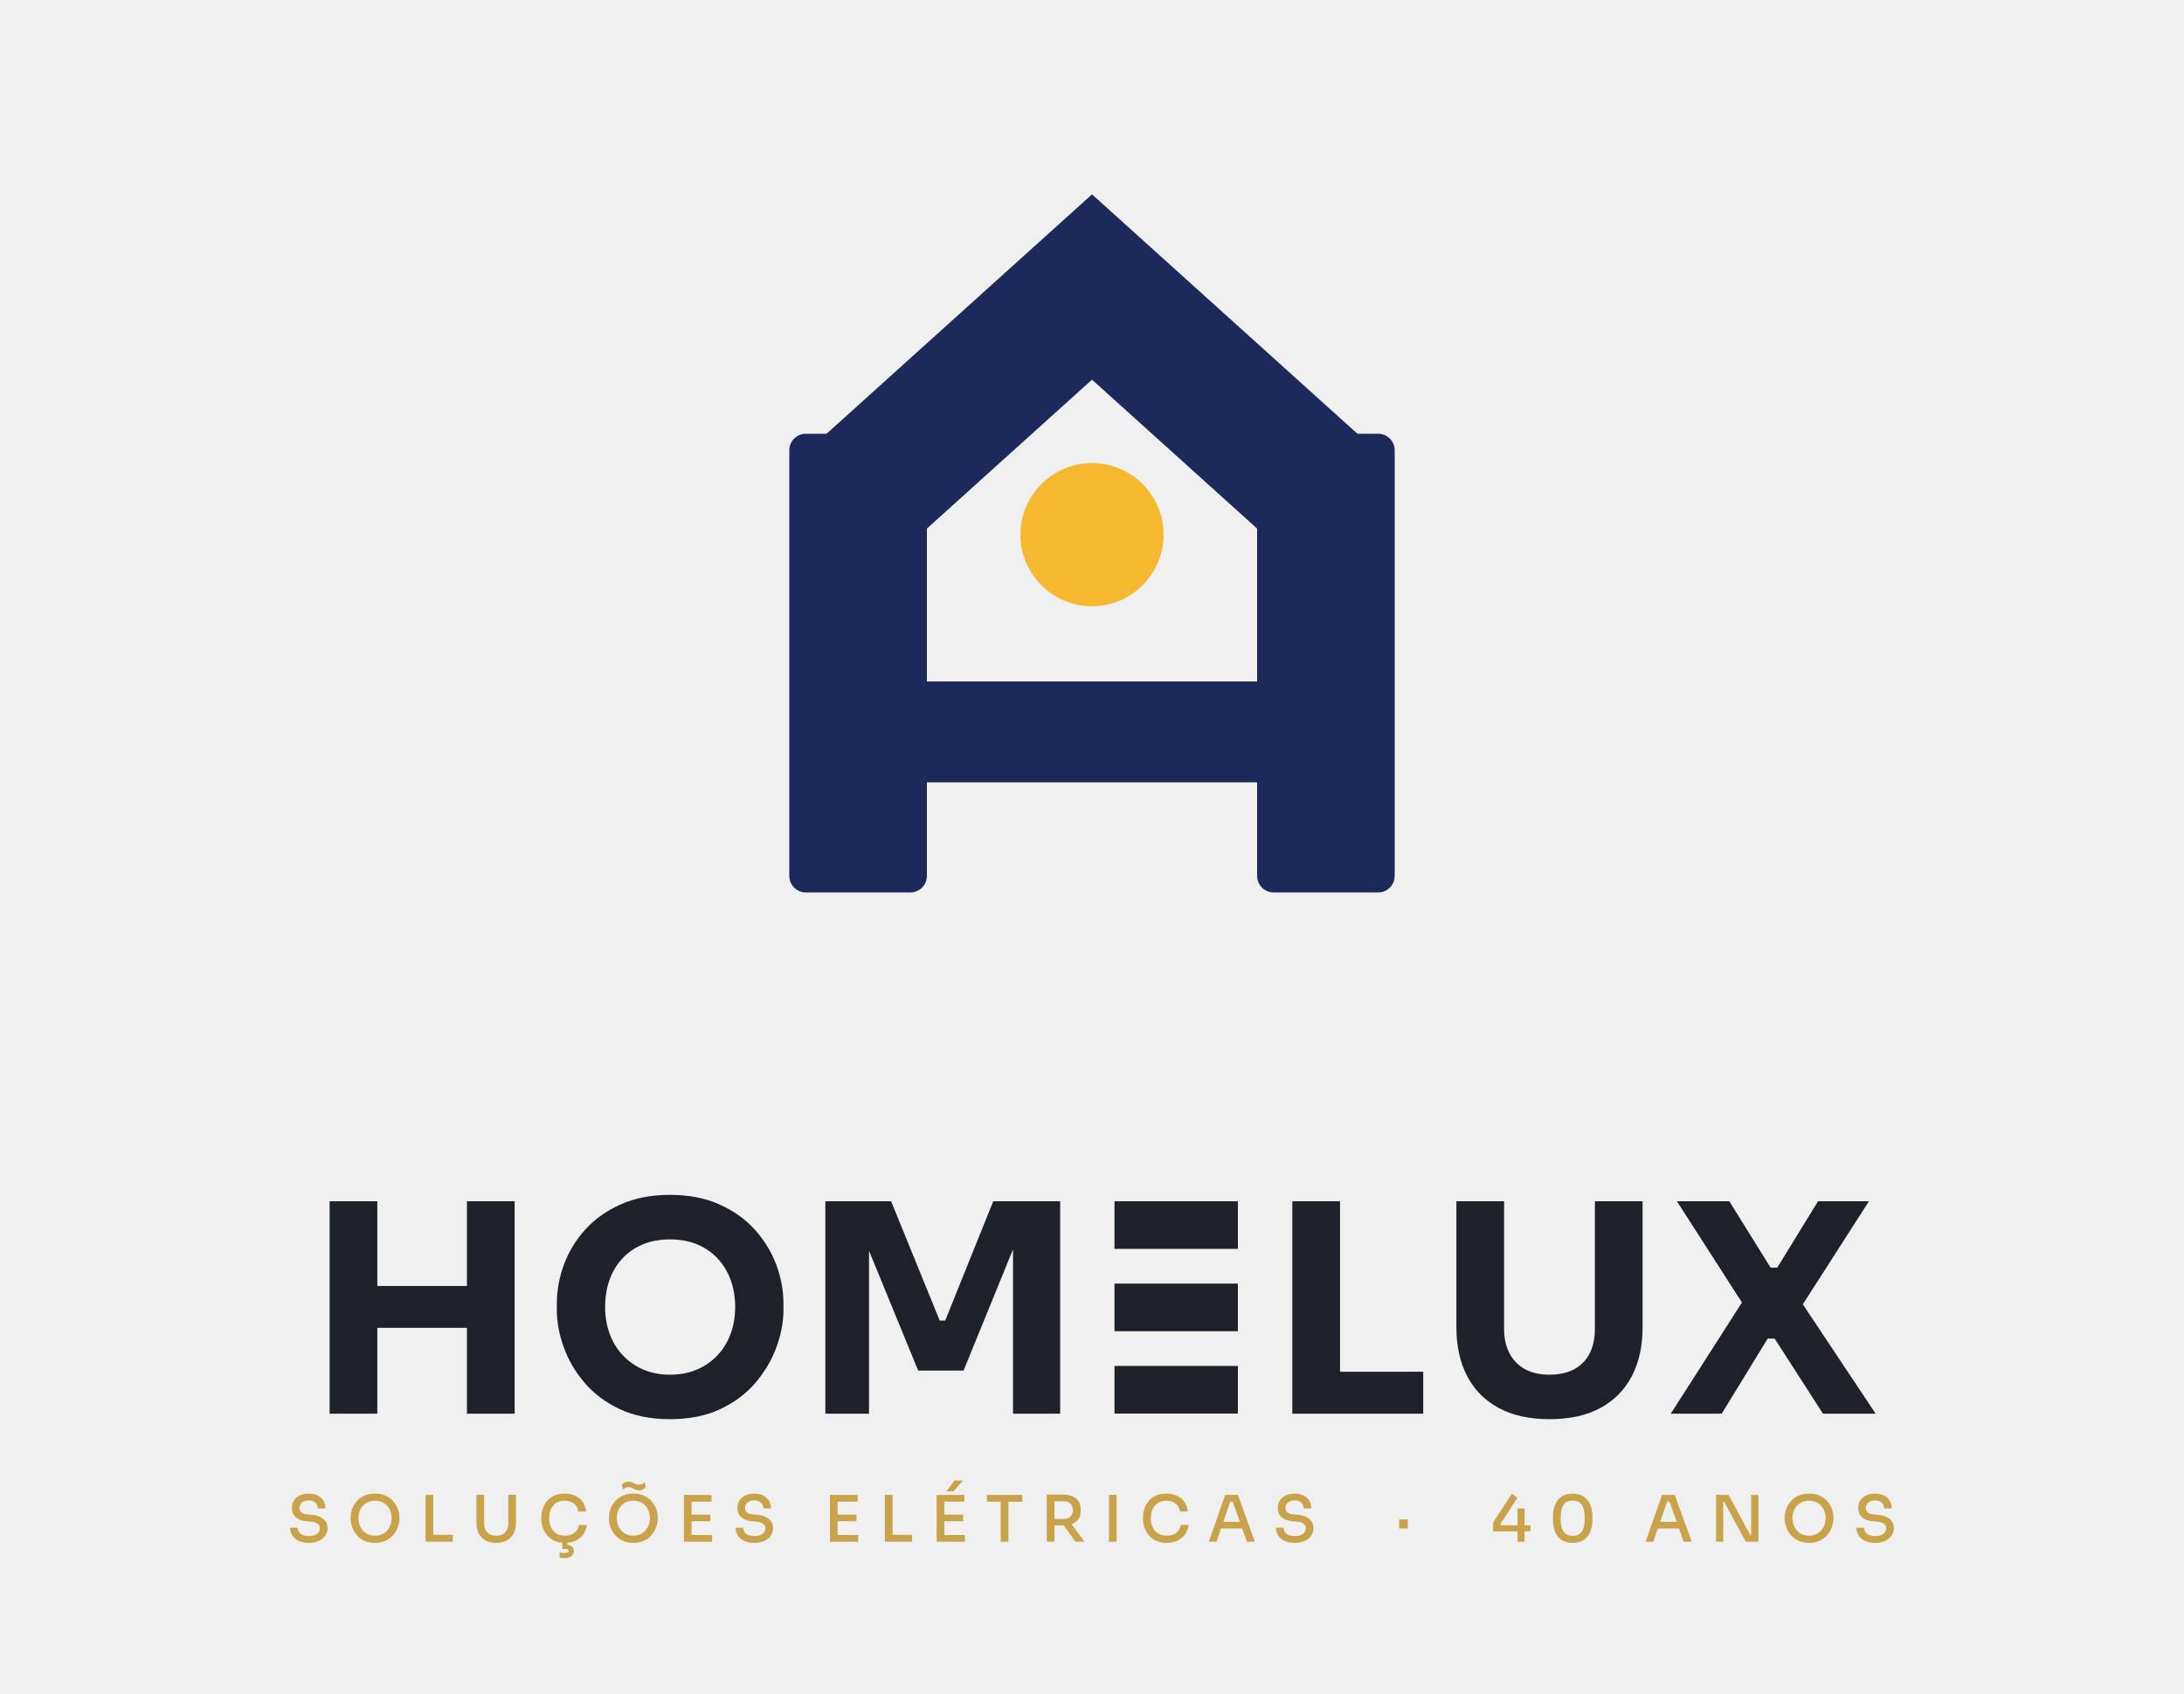
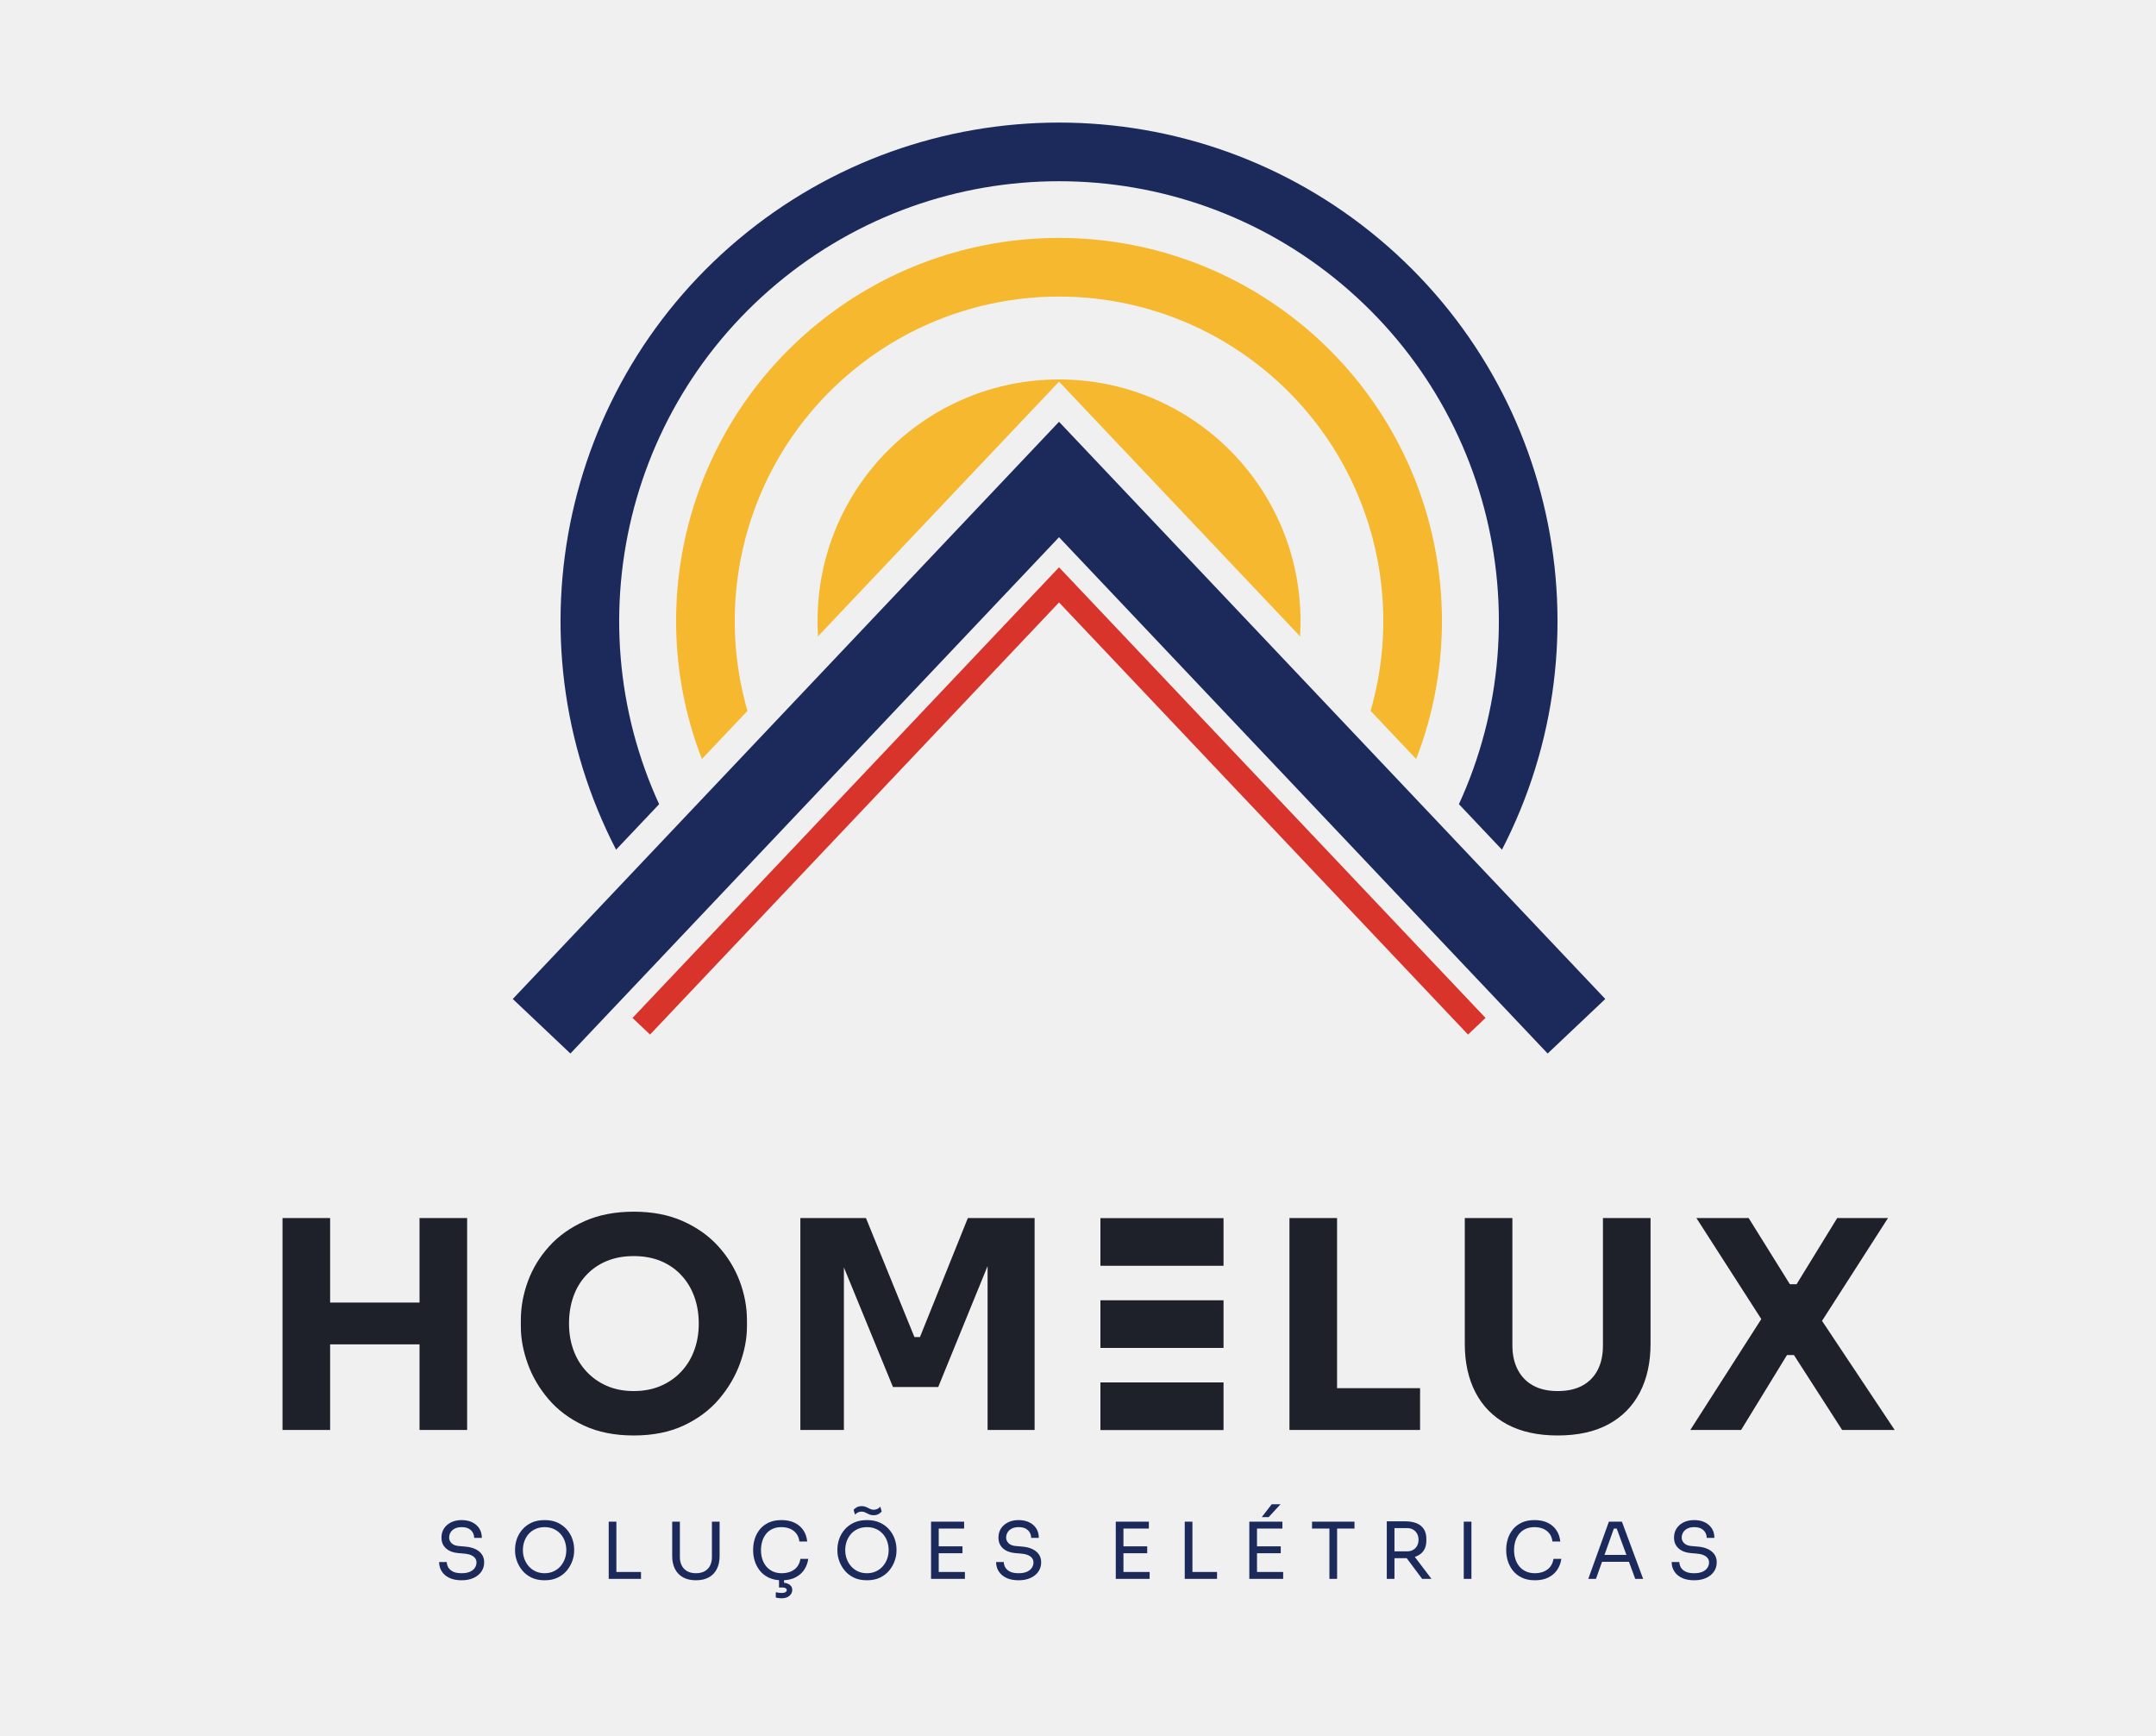
- <svg xmlns="http://www.w3.org/2000/svg" viewBox="0 0 1000 775.2" width="1000" height="775.2" role="img" aria-label="Homelux Soluções Elétricas">
-   <g transform="translate(290 60) scale(0.42)">
-     <rect x="170" y="330" width="150" height="500" rx="18" fill="#1B2A5B" />
-     <rect x="680" y="330" width="150" height="500" rx="18" fill="#1B2A5B" />
-     <polyline points="245.0,400 500,170 755.0,400" fill="none" stroke="#1B2A5B" stroke-width="150" stroke-linejoin="miter" stroke-miterlimit="6" stroke-linecap="butt" />
-     <rect x="320" y="600" width="360" height="110" fill="#1B2A5B" />
-     <circle cx="500" cy="440" r="78" fill="#F5B82E" />
+ <svg xmlns="http://www.w3.org/2000/svg" viewBox="0 0 1000 805" width="1000" height="805" role="img" aria-label="Homelux Soluções Elétricas">
+   <g transform="translate(91.2 -88) scale(0.8)">
+     <mask id="mv" maskUnits="userSpaceOnUse" x="0" y="0" width="1000" height="1000">
+       <rect width="1000" height="1000" fill="#fff" />
+       <polyline points="200,705 500,388 800,705" fill="none" stroke="#000" stroke-width="78" stroke-linejoin="miter" stroke-miterlimit="8" />
+       <polygon points="500,388 200,705 200,1000 800,1000 800,705" fill="#000" />
+     </mask>
+     <g mask="url(#mv)">
+       <circle cx="500" cy="470" r="140" fill="#F5B82E" />
+       <path d="M322.5 572.5A205 205 0 1 1 677.5 572.5" fill="none" stroke="#F5B82E" stroke-width="34" />
+       <path d="M264.4 606A272 272 0 1 1 735.6 606" fill="none" stroke="#1B2A5B" stroke-width="34" />
+     </g>
+     <polyline points="200,705 500,388 800,705" fill="none" stroke="#1B2A5B" stroke-width="46" stroke-linejoin="miter" stroke-miterlimit="8" />
+     <polyline points="257.8,705 500,449.1 742.2,705" fill="none" stroke="#D9342B" stroke-width="14" stroke-linejoin="miter" stroke-miterlimit="8" />
  </g>
  <g fill="#1E2129">
-     <path d="M213.798 647.243V550.0H235.645V647.243ZM150.923 647.243V550.0H172.77V647.243ZM168.907 607.946V588.764H217.661V607.946Z M306.779 649.774Q293.591 649.774 283.8 645.179Q274.009 640.583 267.615 633.056Q261.221 625.53 258.091 616.738Q254.96 607.946 254.96 599.821V596.89Q254.96 587.832 258.224 578.973Q261.488 570.115 268.015 562.921Q274.542 555.728 284.266 551.399Q293.991 547.069 306.779 547.069Q319.567 547.069 329.291 551.399Q339.016 555.728 345.543 562.921Q352.07 570.115 355.401 578.973Q358.731 587.832 358.731 596.89V599.821Q358.731 607.946 355.534 616.738Q352.337 625.53 345.943 633.056Q339.549 640.583 329.758 645.179Q319.967 649.774 306.779 649.774ZM306.779 629.393Q313.706 629.393 319.234 626.995Q324.762 624.598 328.692 620.335Q332.622 616.072 334.62 610.477Q336.618 604.883 336.618 598.488Q336.618 591.695 334.553 586.033Q332.488 580.372 328.559 576.176Q324.629 571.98 319.167 569.715Q313.706 567.451 306.779 567.451Q299.852 567.451 294.39 569.715Q288.929 571.98 284.999 576.176Q281.069 580.372 279.071 586.033Q277.073 591.695 277.073 598.488Q277.073 604.883 279.071 610.477Q281.069 616.072 284.999 620.335Q288.929 624.598 294.39 626.995Q299.852 629.393 306.779 629.393Z M377.913 647.243V550.0H408.019L430.265 604.616H432.796L454.775 550.0H485.414V647.243H463.833V564.253L466.897 564.52L441.188 627.528H420.407L394.564 564.52L397.895 564.253V647.243Z" />
-     <rect x="510.3" y="550" width="56.5" height="21.8" />
-     <rect x="510.3" y="587.7" width="56.5" height="21.8" />
-     <rect x="510.3" y="625.4" width="56.5" height="21.8" />
-     <path d="M591.715 647.243V550.0H613.562V647.243ZM610.897 647.243V628.061H651.66V647.243Z M709.473 649.774Q695.752 649.774 686.228 644.646Q676.703 639.517 671.774 630.059Q666.846 620.601 666.846 607.68V550.0H688.692V608.479Q688.692 614.873 691.156 619.602Q693.621 624.331 698.216 626.862Q702.812 629.393 709.473 629.393Q716.266 629.393 720.862 626.862Q725.458 624.331 727.856 619.669Q730.253 615.006 730.253 608.479V550.0H752.1V607.68Q752.1 620.601 747.171 630.059Q742.242 639.517 732.784 644.646Q723.327 649.774 709.473 649.774Z M765.021 647.243 798.191 595.425 798.457 597.689 767.819 550.0H791.796L810.712 580.372H813.776L832.426 550.0H855.737L824.966 597.956L824.566 595.824L858.801 647.243H834.69L812.577 612.875H809.38L788.333 647.243Z" />
+     <path d="M194.586 663.25V564.969H216.666V663.25ZM131.04 663.25V564.969H153.12V663.25ZM149.215 623.534V604.147H198.491V623.534Z M293.945 665.808Q280.616 665.808 270.721 661.163Q260.826 656.519 254.363 648.912Q247.901 641.305 244.737 632.419Q241.573 623.534 241.573 615.321V612.359Q241.573 603.204 244.872 594.251Q248.17 585.298 254.767 578.028Q261.364 570.758 271.192 566.382Q281.02 562.007 293.945 562.007Q306.87 562.007 316.698 566.382Q326.526 570.758 333.123 578.028Q339.72 585.298 343.086 594.251Q346.452 603.204 346.452 612.359V615.321Q346.452 623.534 343.221 632.419Q339.989 641.305 333.527 648.912Q327.065 656.519 317.169 661.163Q307.274 665.808 293.945 665.808ZM293.945 645.209Q300.946 645.209 306.533 642.786Q312.12 640.363 316.092 636.054Q320.064 631.746 322.083 626.092Q324.103 620.437 324.103 613.975Q324.103 607.109 322.016 601.387Q319.929 595.665 315.957 591.424Q311.986 587.183 306.466 584.894Q300.946 582.605 293.945 582.605Q286.944 582.605 281.424 584.894Q275.904 587.183 271.933 591.424Q267.961 595.665 265.942 601.387Q263.922 607.109 263.922 613.975Q263.922 620.437 265.942 626.092Q267.961 631.746 271.933 636.054Q275.904 640.363 281.424 642.786Q286.944 645.209 293.945 645.209Z M371.224 663.25V564.969H401.651L424.135 620.168H426.693L448.907 564.969H479.872V663.25H458.062V579.374L461.159 579.643L435.174 643.325H414.172L388.053 579.643L391.419 579.374V663.25Z" />
+     <rect x="510.4" y="565" width="57.1" height="22.1" />
+     <rect x="510.4" y="603.1" width="57.1" height="22.1" />
+     <rect x="510.4" y="641.2" width="57.1" height="22.1" />
+     <path d="M598.08 663.25V564.969H620.159V663.25ZM617.467 663.25V643.863H658.664V663.25Z M722.48 665.808Q708.613 665.808 698.987 660.625Q689.36 655.442 684.379 645.883Q679.398 636.324 679.398 623.264V564.969H701.477V624.072Q701.477 630.535 703.968 635.314Q706.459 640.093 711.104 642.651Q715.748 645.209 722.48 645.209Q729.346 645.209 733.991 642.651Q738.636 640.093 741.059 635.381Q743.483 630.669 743.483 624.072V564.969H765.562V623.264Q765.562 636.324 760.581 645.883Q755.6 655.442 746.041 660.625Q736.482 665.808 722.48 665.808Z M784.007 663.25 817.531 610.878 817.8 613.167 786.834 564.969H811.068L830.186 595.665H833.283L852.131 564.969H875.692L844.592 613.436L844.188 611.282L878.788 663.25H854.42L832.071 628.515H828.84L807.568 663.25Z" />
  </g>
-   <path d="M141.409 706.383Q138.655 706.383 136.735 705.489Q134.815 704.596 133.819 703.028Q132.823 701.46 132.823 699.467H136.281Q136.281 700.375 136.779 701.255Q137.277 702.134 138.391 702.705Q139.504 703.277 141.409 703.277Q143.138 703.277 144.267 702.779Q145.395 702.28 145.937 701.46Q146.479 700.639 146.479 699.643Q146.479 698.412 145.424 697.635Q144.369 696.859 142.259 696.683L140.12 696.478Q137.16 696.243 135.402 694.646Q133.643 693.049 133.643 690.441Q133.643 688.448 134.596 686.982Q135.548 685.517 137.277 684.682Q139.006 683.847 141.292 683.847Q143.637 683.847 145.366 684.682Q147.095 685.517 148.047 687.026Q149 688.536 149 690.616H145.542Q145.542 689.679 145.087 688.843Q144.633 688.008 143.695 687.481Q142.757 686.953 141.292 686.953Q139.885 686.953 138.962 687.451Q138.039 687.95 137.57 688.741Q137.101 689.532 137.101 690.441Q137.101 691.525 137.922 692.36Q138.742 693.195 140.442 693.342L142.552 693.518Q144.809 693.694 146.465 694.47Q148.12 695.247 149.044 696.536Q149.967 697.826 149.967 699.643Q149.967 701.636 148.897 703.16Q147.827 704.683 145.908 705.533Q143.988 706.383 141.409 706.383Z M171.712 706.383Q168.811 706.383 166.715 705.372Q164.62 704.361 163.242 702.691Q161.865 701.02 161.206 699.101Q160.546 697.181 160.546 695.423V694.778Q160.546 692.844 161.235 690.91Q161.924 688.975 163.316 687.378Q164.708 685.781 166.803 684.814Q168.899 683.847 171.712 683.847Q174.525 683.847 176.606 684.814Q178.687 685.781 180.094 687.378Q181.5 688.975 182.189 690.91Q182.878 692.844 182.878 694.778V695.423Q182.878 697.181 182.204 699.101Q181.53 701.02 180.167 702.691Q178.804 704.361 176.694 705.372Q174.584 706.383 171.712 706.383ZM171.712 703.13Q173.47 703.13 174.877 702.485Q176.284 701.841 177.28 700.727Q178.277 699.613 178.789 698.177Q179.302 696.741 179.302 695.13Q179.302 693.43 178.775 691.979Q178.247 690.529 177.265 689.43Q176.284 688.331 174.877 687.715Q173.47 687.1 171.712 687.1Q169.954 687.1 168.547 687.715Q167.14 688.331 166.144 689.43Q165.147 690.529 164.635 691.979Q164.122 693.43 164.122 695.13Q164.122 696.741 164.635 698.177Q165.147 699.613 166.144 700.727Q167.14 701.841 168.547 702.485Q169.954 703.13 171.712 703.13Z M194.864 705.856V684.462H198.381V705.856ZM197.794 705.856V702.72H207.319V705.856Z M227.218 706.383Q224.258 706.383 222.251 705.255Q220.243 704.127 219.203 702.075Q218.162 700.024 218.162 697.298V684.462H221.679V697.591Q221.679 699.232 222.324 700.493Q222.969 701.753 224.199 702.442Q225.43 703.13 227.218 703.13Q229.006 703.13 230.222 702.456Q231.438 701.782 232.083 700.522Q232.727 699.262 232.727 697.591V684.462H236.244V697.298Q236.244 700.024 235.219 702.075Q234.193 704.127 232.185 705.255Q230.178 706.383 227.218 706.383Z M258.663 706.383Q255.733 706.383 253.667 705.372Q251.601 704.361 250.326 702.705Q249.051 701.049 248.45 699.13Q247.849 697.21 247.849 695.423V694.778Q247.849 692.814 248.465 690.88Q249.08 688.946 250.355 687.363Q251.63 685.781 253.667 684.814Q255.704 683.847 258.488 683.847Q261.389 683.847 263.499 684.872Q265.609 685.898 266.855 687.73Q268.1 689.561 268.335 692.052H264.788Q264.554 690.411 263.689 689.312Q262.825 688.213 261.492 687.657Q260.158 687.1 258.488 687.1Q256.759 687.1 255.425 687.715Q254.092 688.331 253.213 689.415Q252.333 690.499 251.879 691.95Q251.425 693.401 251.425 695.13Q251.425 696.771 251.879 698.221Q252.333 699.672 253.242 700.786Q254.15 701.899 255.513 702.515Q256.876 703.13 258.663 703.13Q261.242 703.13 263.001 701.855Q264.759 700.581 265.14 698.207H268.715Q268.422 700.463 267.192 702.324Q265.961 704.185 263.821 705.284Q261.682 706.383 258.663 706.383ZM258.517 713.387Q257.901 713.387 257.286 713.299Q256.671 713.212 256.26 713.094V710.75Q256.7 710.867 257.286 710.97Q257.872 711.072 258.429 711.072Q259.396 711.072 259.88 710.794Q260.363 710.515 260.363 710.076Q260.363 709.665 259.953 709.431Q259.543 709.197 258.751 709.197H257.462V705.533H259.718V708.347L258.253 707.204H258.693Q260.539 707.204 261.653 707.936Q262.766 708.669 262.766 710.076Q262.766 711.453 261.653 712.42Q260.539 713.387 258.517 713.387Z M289.992 706.383Q287.09 706.383 284.995 705.372Q282.9 704.361 281.522 702.691Q280.145 701.02 279.486 699.101Q278.826 697.181 278.826 695.423V694.778Q278.826 692.844 279.515 690.91Q280.204 688.975 281.596 687.378Q282.988 685.781 285.083 684.814Q287.178 683.847 289.992 683.847Q292.805 683.847 294.886 684.814Q296.967 685.781 298.373 687.378Q299.78 688.975 300.469 690.91Q301.157 692.844 301.157 694.778V695.423Q301.157 697.181 300.483 699.101Q299.809 701.02 298.447 702.691Q297.084 704.361 294.974 705.372Q292.864 706.383 289.992 706.383ZM289.992 703.13Q291.75 703.13 293.157 702.485Q294.564 701.841 295.56 700.727Q296.556 699.613 297.069 698.177Q297.582 696.741 297.582 695.13Q297.582 693.43 297.055 691.979Q296.527 690.529 295.545 689.43Q294.564 688.331 293.157 687.715Q291.75 687.1 289.992 687.1Q288.233 687.1 286.827 687.715Q285.42 688.331 284.424 689.43Q283.427 690.529 282.914 691.979Q282.401 693.43 282.401 695.13Q282.401 696.741 282.914 698.177Q283.427 699.613 284.424 700.727Q285.42 701.841 286.827 702.485Q288.233 703.13 289.992 703.13ZM292.512 682.323Q291.692 682.323 291.091 682.103Q290.49 681.883 290.006 681.605Q289.523 681.326 289.01 681.107Q288.497 680.887 287.794 680.887Q287.032 680.887 286.358 681.209Q285.684 681.532 285.273 682.059L284.687 679.802Q285.127 679.216 285.933 678.791Q286.739 678.366 287.852 678.366Q288.673 678.366 289.274 678.586Q289.875 678.806 290.358 679.084Q290.842 679.363 291.369 679.583Q291.897 679.802 292.571 679.802Q293.333 679.802 294.007 679.48Q294.681 679.158 295.091 678.601L295.677 680.887Q295.208 681.473 294.417 681.898Q293.626 682.323 292.512 682.323Z M313.144 705.856V684.462H316.631V705.856ZM316.045 705.856V702.808H326.068V705.856ZM316.045 696.507V693.459H325.247V696.507ZM316.045 687.51V684.462H325.804V687.51Z M345.41 706.383Q342.655 706.383 340.735 705.489Q338.816 704.596 337.82 703.028Q336.823 701.46 336.823 699.467H340.281Q340.281 700.375 340.779 701.255Q341.278 702.134 342.391 702.705Q343.505 703.277 345.41 703.277Q347.139 703.277 348.267 702.779Q349.395 702.28 349.938 701.46Q350.48 700.639 350.48 699.643Q350.48 698.412 349.425 697.635Q348.37 696.859 346.26 696.683L344.12 696.478Q341.16 696.243 339.402 694.646Q337.644 693.049 337.644 690.441Q337.644 688.448 338.596 686.982Q339.549 685.517 341.278 684.682Q343.007 683.847 345.293 683.847Q347.637 683.847 349.366 684.682Q351.095 685.517 352.048 687.026Q353 688.536 353 690.616H349.542Q349.542 689.679 349.088 688.843Q348.633 688.008 347.696 687.481Q346.758 686.953 345.293 686.953Q343.886 686.953 342.963 687.451Q342.04 687.95 341.571 688.741Q341.102 689.532 341.102 690.441Q341.102 691.525 341.922 692.36Q342.743 693.195 344.443 693.342L346.553 693.518Q348.809 693.694 350.465 694.47Q352.121 695.247 353.044 696.536Q353.967 697.826 353.967 699.643Q353.967 701.636 352.898 703.16Q351.828 704.683 349.908 705.533Q347.989 706.383 345.41 706.383Z M380.02 705.856V684.462H383.508V705.856ZM382.922 705.856V702.808H392.944V705.856ZM382.922 696.507V693.459H392.124V696.507ZM382.922 687.51V684.462H392.681V687.51Z M405.165 705.856V684.462H408.682V705.856ZM408.096 705.856V702.72H417.62V705.856Z M428.874 705.856V684.462H432.361V705.856ZM431.775 705.856V702.808H441.798V705.856ZM431.775 696.507V693.459H440.977V696.507ZM431.775 687.51V684.462H441.534V687.51ZM433.358 682.792 437.05 677.839H440.919L436.581 682.792Z M458.209 705.856V686.982H461.726V705.856ZM451.879 687.569V684.462H468.086V687.569Z M479.281 705.856V684.316H482.797V705.856ZM492.41 705.856 485.611 696.448H489.596L496.6 705.856ZM481.654 698.412V695.452H487.222Q488.483 695.452 489.391 694.939Q490.3 694.426 490.783 693.518Q491.267 692.609 491.267 691.408Q491.267 690.235 490.783 689.327Q490.3 688.419 489.391 687.891Q488.483 687.363 487.222 687.363H481.654V684.316H486.754Q489.215 684.316 491.032 685.063Q492.849 685.81 493.846 687.305Q494.842 688.799 494.842 691.144V691.613Q494.842 693.957 493.831 695.452Q492.82 696.947 491.018 697.679Q489.215 698.412 486.754 698.412Z M507.766 705.856V684.462H511.283V705.856Z M534.171 706.383Q531.24 706.383 529.174 705.372Q527.108 704.361 525.833 702.705Q524.559 701.049 523.958 699.13Q523.357 697.21 523.357 695.423V694.778Q523.357 692.814 523.972 690.88Q524.588 688.946 525.863 687.363Q527.138 685.781 529.174 684.814Q531.211 683.847 533.995 683.847Q536.897 683.847 539.007 684.872Q541.117 685.898 542.362 687.73Q543.608 689.561 543.842 692.052H540.296Q540.062 690.411 539.197 689.312Q538.333 688.213 536.999 687.657Q535.666 687.1 533.995 687.1Q532.266 687.1 530.933 687.715Q529.599 688.331 528.72 689.415Q527.841 690.499 527.387 691.95Q526.932 693.401 526.932 695.13Q526.932 696.771 527.387 698.221Q527.841 699.672 528.749 700.786Q529.658 701.899 531.021 702.515Q532.383 703.13 534.171 703.13Q536.75 703.13 538.508 701.855Q540.267 700.581 540.648 698.207H544.223Q543.93 700.463 542.699 702.324Q541.468 704.185 539.329 705.284Q537.19 706.383 534.171 706.383Z M553.484 705.856 560.986 684.462H566.818L574.555 705.856H570.921L564.151 686.807L565.587 687.481H562.041L563.565 686.807L557.001 705.856ZM558.349 699.819 559.462 696.771H568.43L569.573 699.819Z M592.842 706.383Q590.087 706.383 588.168 705.489Q586.248 704.596 585.252 703.028Q584.255 701.46 584.255 699.467H587.713Q587.713 700.375 588.212 701.255Q588.71 702.134 589.823 702.705Q590.937 703.277 592.842 703.277Q594.571 703.277 595.699 702.779Q596.828 702.28 597.37 701.46Q597.912 700.639 597.912 699.643Q597.912 698.412 596.857 697.635Q595.802 696.859 593.692 696.683L591.553 696.478Q588.593 696.243 586.834 694.646Q585.076 693.049 585.076 690.441Q585.076 688.448 586.028 686.982Q586.981 685.517 588.71 684.682Q590.439 683.847 592.725 683.847Q595.069 683.847 596.798 684.682Q598.527 685.517 599.48 687.026Q600.432 688.536 600.432 690.616H596.974Q596.974 689.679 596.52 688.843Q596.066 688.008 595.128 687.481Q594.19 686.953 592.725 686.953Q591.318 686.953 590.395 687.451Q589.472 687.95 589.003 688.741Q588.534 689.532 588.534 690.441Q588.534 691.525 589.355 692.36Q590.175 693.195 591.875 693.342L593.985 693.518Q596.242 693.694 597.897 694.47Q599.553 695.247 600.476 696.536Q601.399 697.826 601.399 699.643Q601.399 701.636 600.33 703.16Q599.26 704.683 597.341 705.533Q595.421 706.383 592.842 706.383Z M640.611 699.819V695.686H644.597V699.819Z M683.633 701.108V697.122L692.249 683.905L694.798 685.752L686.974 697.796L687.267 698.353H700.777V701.108ZM694.828 705.856V690.616H698.051V705.856Z M720.09 706.383Q717.657 706.383 715.928 705.548Q714.199 704.713 713.129 703.277Q712.06 701.841 711.561 699.95Q711.063 698.06 711.063 695.95V694.338Q711.063 691.408 712.016 689.034Q712.968 686.66 714.976 685.253Q716.983 683.847 720.09 683.847Q723.225 683.847 725.203 685.253Q727.182 686.66 728.149 689.034Q729.116 691.408 729.116 694.338V695.95Q729.116 698.06 728.618 699.95Q728.119 701.841 727.05 703.277Q725.98 704.713 724.266 705.548Q722.551 706.383 720.09 706.383ZM720.09 703.189Q722.932 703.189 724.266 701.269Q725.599 699.35 725.599 695.188Q725.599 690.822 724.236 688.931Q722.874 687.041 720.09 687.041Q717.305 687.041 715.943 688.931Q714.58 690.822 714.58 695.13Q714.58 699.32 715.928 701.255Q717.276 703.189 720.09 703.189Z M753.499 705.856 761.001 684.462H766.833L774.57 705.856H770.936L764.166 686.807L765.602 687.481H762.056L763.58 686.807L757.015 705.856ZM758.363 699.819 759.477 696.771H768.445L769.588 699.819Z M785.735 705.856V684.462H791.479L801.414 702.837H802.381L801.795 703.365V684.462H805.136V705.856H799.334L789.399 687.481H788.432L789.018 686.953V705.856Z M828.317 706.383Q825.416 706.383 823.321 705.372Q821.225 704.361 819.848 702.691Q818.47 701.02 817.811 699.101Q817.152 697.181 817.152 695.423V694.778Q817.152 692.844 817.84 690.91Q818.529 688.975 819.921 687.378Q821.313 685.781 823.409 684.814Q825.504 683.847 828.317 683.847Q831.131 683.847 833.211 684.814Q835.292 685.781 836.699 687.378Q838.106 688.975 838.794 690.91Q839.483 692.844 839.483 694.778V695.423Q839.483 697.181 838.809 699.101Q838.135 701.02 836.772 702.691Q835.409 704.361 833.299 705.372Q831.189 706.383 828.317 706.383ZM828.317 703.13Q830.076 703.13 831.482 702.485Q832.889 701.841 833.886 700.727Q834.882 699.613 835.395 698.177Q835.908 696.741 835.908 695.13Q835.908 693.43 835.38 691.979Q834.853 690.529 833.871 689.43Q832.889 688.331 831.482 687.715Q830.076 687.1 828.317 687.1Q826.559 687.1 825.152 687.715Q823.746 688.331 822.749 689.43Q821.753 690.529 821.24 691.979Q820.727 693.43 820.727 695.13Q820.727 696.741 821.24 698.177Q821.753 699.613 822.749 700.727Q823.746 701.841 825.152 702.485Q826.559 703.13 828.317 703.13Z M858.591 706.383Q855.836 706.383 853.916 705.489Q851.997 704.596 851 703.028Q850.004 701.46 850.004 699.467H853.462Q853.462 700.375 853.96 701.255Q854.458 702.134 855.572 702.705Q856.686 703.277 858.591 703.277Q860.32 703.277 861.448 702.779Q862.576 702.28 863.118 701.46Q863.661 700.639 863.661 699.643Q863.661 698.412 862.606 697.635Q861.551 696.859 859.441 696.683L857.301 696.478Q854.341 696.243 852.583 694.646Q850.824 693.049 850.824 690.441Q850.824 688.448 851.777 686.982Q852.729 685.517 854.458 684.682Q856.188 683.847 858.473 683.847Q860.818 683.847 862.547 684.682Q864.276 685.517 865.228 687.026Q866.181 688.536 866.181 690.616H862.723Q862.723 689.679 862.269 688.843Q861.814 688.008 860.877 687.481Q859.939 686.953 858.473 686.953Q857.067 686.953 856.144 687.451Q855.22 687.95 854.752 688.741Q854.283 689.532 854.283 690.441Q854.283 691.525 855.103 692.36Q855.924 693.195 857.624 693.342L859.734 693.518Q861.99 693.694 863.646 694.47Q865.302 695.247 866.225 696.536Q867.148 697.826 867.148 699.643Q867.148 701.636 866.078 703.16Q865.009 704.683 863.089 705.533Q861.17 706.383 858.591 706.383Z" fill="#C9A24A" />
+   <path d="M214.101 732.971Q210.793 732.971 208.467 731.88Q206.141 730.79 204.905 728.863Q203.669 726.937 203.669 724.501H207.231Q207.231 725.701 207.867 726.9Q208.503 728.1 210.012 728.9Q211.52 729.699 214.101 729.699Q216.5 729.699 218.027 728.991Q219.554 728.282 220.281 727.137Q221.008 725.992 221.008 724.647Q221.008 723.011 219.59 721.939Q218.173 720.866 215.446 720.612L212.502 720.357Q208.976 720.066 206.868 718.176Q204.759 716.286 204.759 713.196Q204.759 710.761 205.941 708.943Q207.122 707.126 209.23 706.09Q211.339 705.054 214.138 705.054Q216.9 705.054 219.009 706.071Q221.117 707.089 222.298 708.925Q223.48 710.761 223.48 713.305H219.917Q219.917 712.033 219.318 710.906Q218.718 709.779 217.446 709.052Q216.173 708.325 214.138 708.325Q212.175 708.325 210.884 709.016Q209.594 709.706 208.958 710.815Q208.322 711.924 208.322 713.196Q208.322 714.65 209.448 715.777Q210.575 716.904 212.793 717.086L215.737 717.34Q218.463 717.558 220.445 718.485Q222.426 719.412 223.498 720.957Q224.57 722.502 224.57 724.647Q224.57 727.082 223.262 728.972Q221.953 730.863 219.59 731.917Q217.227 732.971 214.101 732.971Z M252.597 732.971Q249.034 732.971 246.453 731.699Q243.873 730.426 242.2 728.354Q240.528 726.282 239.71 723.92Q238.893 721.557 238.893 719.376V718.576Q238.893 716.213 239.729 713.814Q240.565 711.415 242.273 709.434Q243.982 707.453 246.544 706.253Q249.107 705.054 252.597 705.054Q256.086 705.054 258.649 706.253Q261.212 707.453 262.92 709.434Q264.629 711.415 265.465 713.814Q266.301 716.213 266.301 718.576V719.376Q266.301 721.557 265.483 723.92Q264.665 726.282 262.993 728.354Q261.321 730.426 258.74 731.699Q256.159 732.971 252.597 732.971ZM252.597 729.699Q254.923 729.699 256.795 728.827Q258.667 727.955 259.976 726.446Q261.285 724.937 261.975 723.029Q262.666 721.121 262.666 719.012Q262.666 716.795 261.975 714.868Q261.285 712.942 259.976 711.469Q258.667 709.997 256.795 709.161Q254.923 708.325 252.597 708.325Q250.27 708.325 248.398 709.161Q246.526 709.997 245.218 711.469Q243.909 712.942 243.218 714.868Q242.528 716.795 242.528 719.012Q242.528 721.121 243.218 723.029Q243.909 724.937 245.218 726.446Q246.526 727.955 248.398 728.827Q250.27 729.699 252.597 729.699Z M282.332 732.317V705.781H285.894V732.317ZM285.167 732.317V729.118H297.308V732.317Z M322.79 732.971Q319.191 732.971 316.738 731.571Q314.284 730.172 313.03 727.646Q311.776 725.119 311.776 721.775V705.781H315.338V722.211Q315.338 724.429 316.192 726.119Q317.047 727.809 318.719 728.754Q320.391 729.699 322.79 729.699Q325.189 729.699 326.843 728.772Q328.497 727.846 329.351 726.155Q330.206 724.465 330.206 722.211V705.781H333.768V721.775Q333.768 725.119 332.532 727.646Q331.296 730.172 328.861 731.571Q326.425 732.971 322.79 732.971Z M362.667 732.971Q359.032 732.971 356.469 731.699Q353.906 730.426 352.343 728.391Q350.78 726.355 350.053 723.974Q349.326 721.593 349.326 719.376V718.576Q349.326 716.177 350.071 713.778Q350.817 711.379 352.38 709.416Q353.943 707.453 356.451 706.253Q358.959 705.054 362.449 705.054Q366.011 705.054 368.556 706.29Q371.1 707.525 372.591 709.743Q374.081 711.96 374.408 714.977H370.773Q370.482 712.724 369.319 711.251Q368.156 709.779 366.393 709.052Q364.63 708.325 362.449 708.325Q360.086 708.325 358.305 709.143Q356.524 709.961 355.342 711.433Q354.161 712.905 353.561 714.832Q352.961 716.759 352.961 719.012Q352.961 721.157 353.561 723.084Q354.161 725.01 355.379 726.501Q356.596 727.991 358.414 728.845Q360.231 729.699 362.667 729.699Q366.084 729.699 368.41 727.991Q370.737 726.282 371.246 723.047H374.881Q374.517 725.774 373.045 728.027Q371.573 730.281 368.974 731.626Q366.375 732.971 362.667 732.971ZM362.449 741.332Q361.758 741.332 361.049 741.223Q360.34 741.114 359.831 740.968V738.496Q360.377 738.642 361.104 738.751Q361.831 738.86 362.449 738.86Q363.685 738.86 364.303 738.478Q364.921 738.096 364.921 737.515Q364.921 736.97 364.375 736.642Q363.83 736.315 362.776 736.315H361.322V731.953H363.648V735.406L362.049 734.061H362.631Q364.775 734.061 366.12 734.934Q367.465 735.806 367.465 737.442Q367.465 739.042 366.138 740.187Q364.812 741.332 362.449 741.332Z M402.107 732.971Q398.545 732.971 395.964 731.699Q393.383 730.426 391.711 728.354Q390.039 726.282 389.221 723.92Q388.403 721.557 388.403 719.376V718.576Q388.403 716.213 389.239 713.814Q390.075 711.415 391.784 709.434Q393.492 707.453 396.055 706.253Q398.618 705.054 402.107 705.054Q405.597 705.054 408.16 706.253Q410.723 707.453 412.431 709.434Q414.14 711.415 414.976 713.814Q415.812 716.213 415.812 718.576V719.376Q415.812 721.557 414.994 723.92Q414.176 726.282 412.504 728.354Q410.832 730.426 408.251 731.699Q405.67 732.971 402.107 732.971ZM402.107 729.699Q404.434 729.699 406.306 728.827Q408.178 727.955 409.487 726.446Q410.795 724.937 411.486 723.029Q412.177 721.121 412.177 719.012Q412.177 716.795 411.486 714.868Q410.795 712.942 409.487 711.469Q408.178 709.997 406.306 709.161Q404.434 708.325 402.107 708.325Q399.781 708.325 397.909 709.161Q396.037 709.997 394.728 711.469Q393.42 712.942 392.729 714.868Q392.038 716.795 392.038 719.012Q392.038 721.121 392.729 723.029Q393.42 724.937 394.728 726.446Q396.037 727.955 397.909 728.827Q399.781 729.699 402.107 729.699ZM405.197 702.8Q404.216 702.8 403.507 702.545Q402.798 702.291 402.216 701.964Q401.635 701.637 401.035 701.382Q400.435 701.128 399.599 701.128Q398.727 701.128 397.909 701.509Q397.091 701.891 396.582 702.582L395.928 700.328Q396.437 699.601 397.418 699.092Q398.4 698.583 399.672 698.583Q400.653 698.583 401.362 698.838Q402.071 699.092 402.653 699.419Q403.234 699.746 403.852 700.001Q404.47 700.255 405.27 700.255Q406.142 700.255 406.96 699.874Q407.778 699.492 408.287 698.801L408.941 701.055Q408.396 701.782 407.433 702.291Q406.47 702.8 405.197 702.8Z M431.842 732.317V705.781H435.405V732.317ZM434.678 732.317V729.118H447.546V732.317ZM434.678 720.43V717.231H446.419V720.43ZM434.678 708.979V705.781H447.182V708.979Z M472.446 732.971Q469.138 732.971 466.812 731.88Q464.485 730.79 463.249 728.863Q462.013 726.937 462.013 724.501H465.576Q465.576 725.701 466.212 726.9Q466.848 728.1 468.357 728.9Q469.865 729.699 472.446 729.699Q474.845 729.699 476.372 728.991Q477.899 728.282 478.626 727.137Q479.353 725.992 479.353 724.647Q479.353 723.011 477.935 721.939Q476.517 720.866 473.791 720.612L470.847 720.357Q467.321 720.066 465.212 718.176Q463.104 716.286 463.104 713.196Q463.104 710.761 464.285 708.943Q465.467 707.126 467.575 706.09Q469.683 705.054 472.482 705.054Q475.245 705.054 477.353 706.071Q479.462 707.089 480.643 708.925Q481.825 710.761 481.825 713.305H478.262Q478.262 712.033 477.662 710.906Q477.063 709.779 475.79 709.052Q474.518 708.325 472.482 708.325Q470.52 708.325 469.229 709.016Q467.939 709.706 467.302 710.815Q466.666 711.924 466.666 713.196Q466.666 714.65 467.793 715.777Q468.92 716.904 471.138 717.086L474.082 717.34Q476.808 717.558 478.789 718.485Q480.77 719.412 481.843 720.957Q482.915 722.502 482.915 724.647Q482.915 727.082 481.607 728.972Q480.298 730.863 477.935 731.917Q475.572 732.971 472.446 732.971Z M517.521 732.317V705.781H521.083V732.317ZM520.356 732.317V729.118H533.225V732.317ZM520.356 720.43V717.231H532.098V720.43ZM520.356 708.979V705.781H532.861V708.979Z M549.51 732.317V705.781H553.072V732.317ZM552.345 732.317V729.118H564.486V732.317Z M579.463 732.317V705.781H583.025V732.317ZM582.298 732.317V729.118H595.166V732.317ZM582.298 720.43V717.231H594.039V720.43ZM582.298 708.979V705.781H594.803V708.979ZM585.243 703.672 589.859 697.711H593.93L588.441 703.672Z M616.613 732.317V708.252H620.176V732.317ZM608.543 708.979V705.781H628.245V708.979Z M643.222 732.317V705.635H646.784V732.317ZM659.616 732.317 650.819 720.503H655L663.942 732.317ZM645.439 722.72V719.558H652.564Q654.236 719.558 655.436 718.867Q656.635 718.176 657.29 716.958Q657.944 715.741 657.944 714.178Q657.944 712.615 657.29 711.397Q656.635 710.179 655.436 709.47Q654.236 708.761 652.564 708.761H645.439V705.635H651.91Q654.818 705.635 656.999 706.508Q659.18 707.38 660.38 709.198Q661.579 711.015 661.579 713.887V714.468Q661.579 717.34 660.361 719.158Q659.144 720.975 656.981 721.848Q654.818 722.72 651.91 722.72Z M678.918 732.317V705.781H682.481V732.317Z M711.961 732.971Q708.326 732.971 705.763 731.699Q703.201 730.426 701.638 728.391Q700.075 726.355 699.348 723.974Q698.621 721.593 698.621 719.376V718.576Q698.621 716.177 699.366 713.778Q700.111 711.379 701.674 709.416Q703.237 707.453 705.745 706.253Q708.253 705.054 711.743 705.054Q715.306 705.054 717.85 706.29Q720.395 707.525 721.885 709.743Q723.375 711.96 723.703 714.977H720.067Q719.777 712.724 718.613 711.251Q717.45 709.779 715.687 709.052Q713.924 708.325 711.743 708.325Q709.38 708.325 707.599 709.143Q705.818 709.961 704.637 711.433Q703.455 712.905 702.855 714.832Q702.256 716.759 702.256 719.012Q702.256 721.157 702.855 723.084Q703.455 725.01 704.673 726.501Q705.891 727.991 707.708 728.845Q709.526 729.699 711.961 729.699Q715.378 729.699 717.705 727.991Q720.031 726.282 720.54 723.047H724.175Q723.812 725.774 722.339 728.027Q720.867 730.281 718.268 731.626Q715.669 732.971 711.961 732.971Z M736.68 732.317 746.24 705.781H752.274L762.125 732.317H758.454L749.548 708.107L751.293 708.979H747.003L748.857 708.107L740.242 732.317ZM742.387 724.392 743.586 721.193H755.037L756.236 724.392Z M785.79 732.971Q782.482 732.971 780.155 731.88Q777.829 730.79 776.593 728.863Q775.357 726.937 775.357 724.501H778.919Q778.919 725.701 779.555 726.9Q780.192 728.1 781.7 728.9Q783.209 729.699 785.79 729.699Q788.189 729.699 789.716 728.991Q791.242 728.282 791.969 727.137Q792.696 725.992 792.696 724.647Q792.696 723.011 791.279 721.939Q789.861 720.866 787.135 720.612L784.19 720.357Q780.664 720.066 778.556 718.176Q776.447 716.286 776.447 713.196Q776.447 710.761 777.629 708.943Q778.81 707.126 780.919 706.09Q783.027 705.054 785.826 705.054Q788.589 705.054 790.697 706.071Q792.805 707.089 793.987 708.925Q795.168 710.761 795.168 713.305H791.606Q791.606 712.033 791.006 710.906Q790.406 709.779 789.134 709.052Q787.862 708.325 785.826 708.325Q783.863 708.325 782.573 709.016Q781.282 709.706 780.646 710.815Q780.01 711.924 780.01 713.196Q780.01 714.65 781.137 715.777Q782.264 716.904 784.481 717.086L787.425 717.34Q790.152 717.558 792.133 718.485Q794.114 719.412 795.186 720.957Q796.259 722.502 796.259 724.647Q796.259 727.082 794.95 728.972Q793.641 730.863 791.279 731.917Q788.916 732.971 785.79 732.971Z" fill="#1B2A5B" />
</svg>
